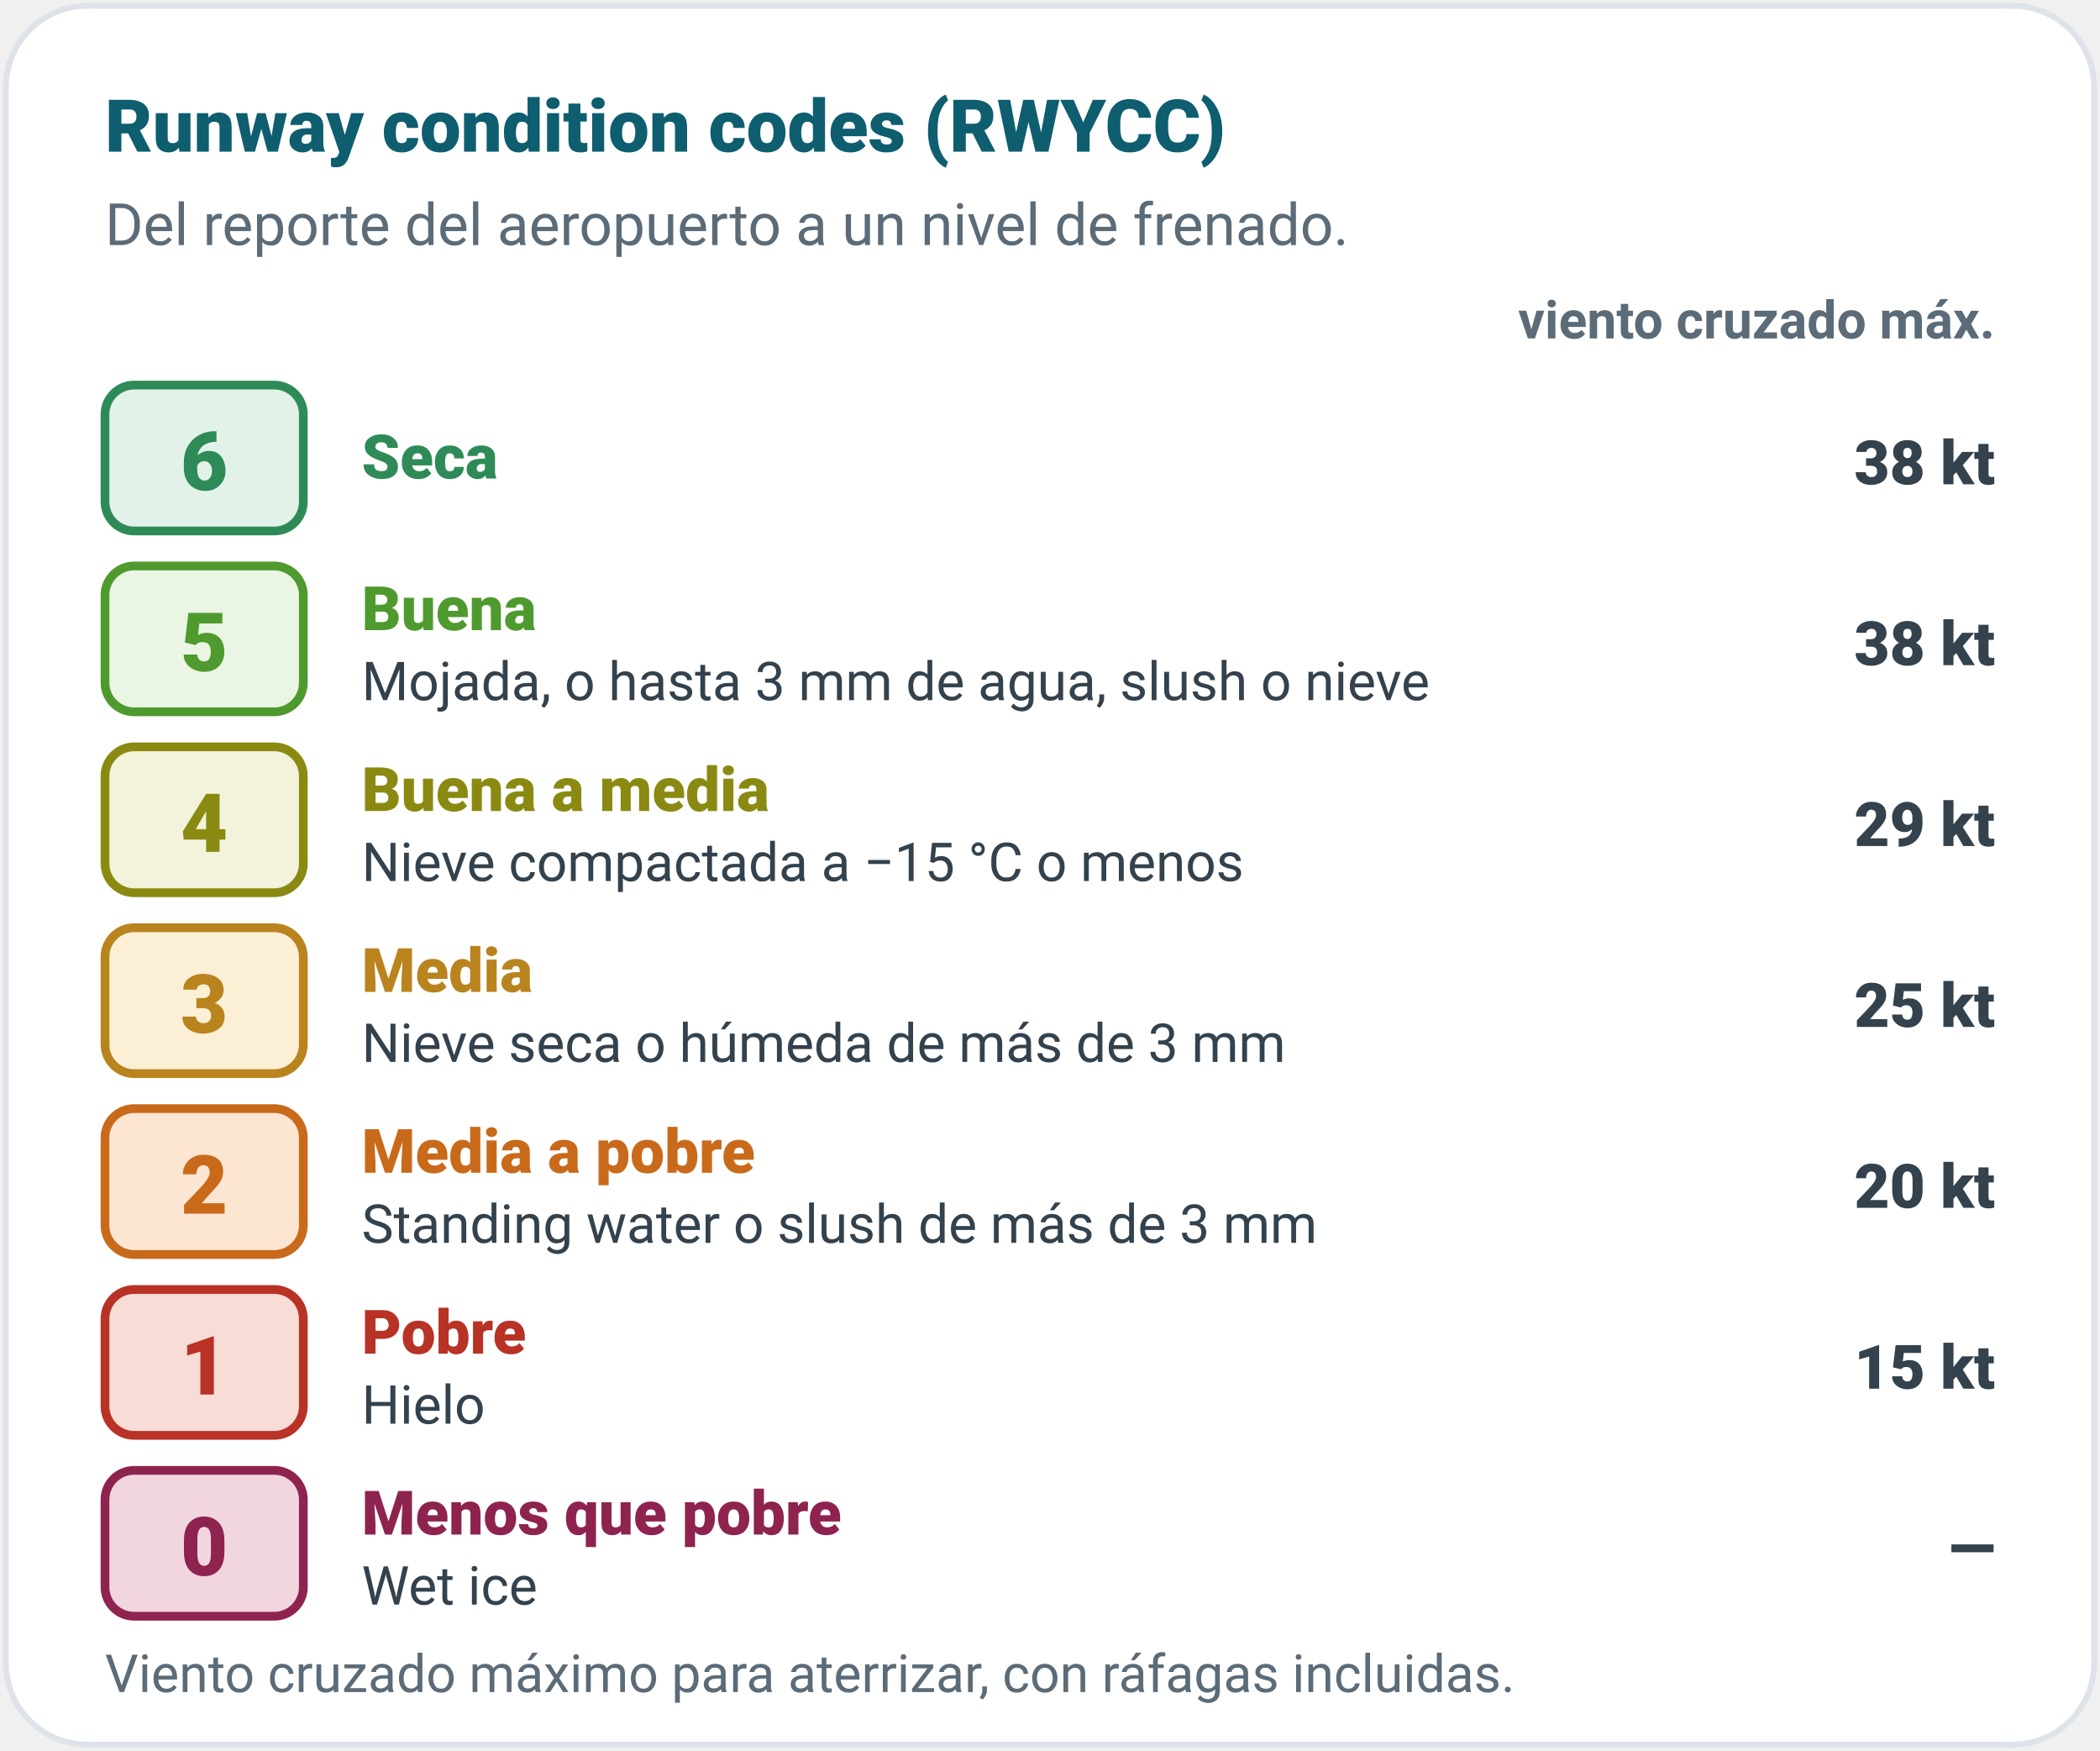
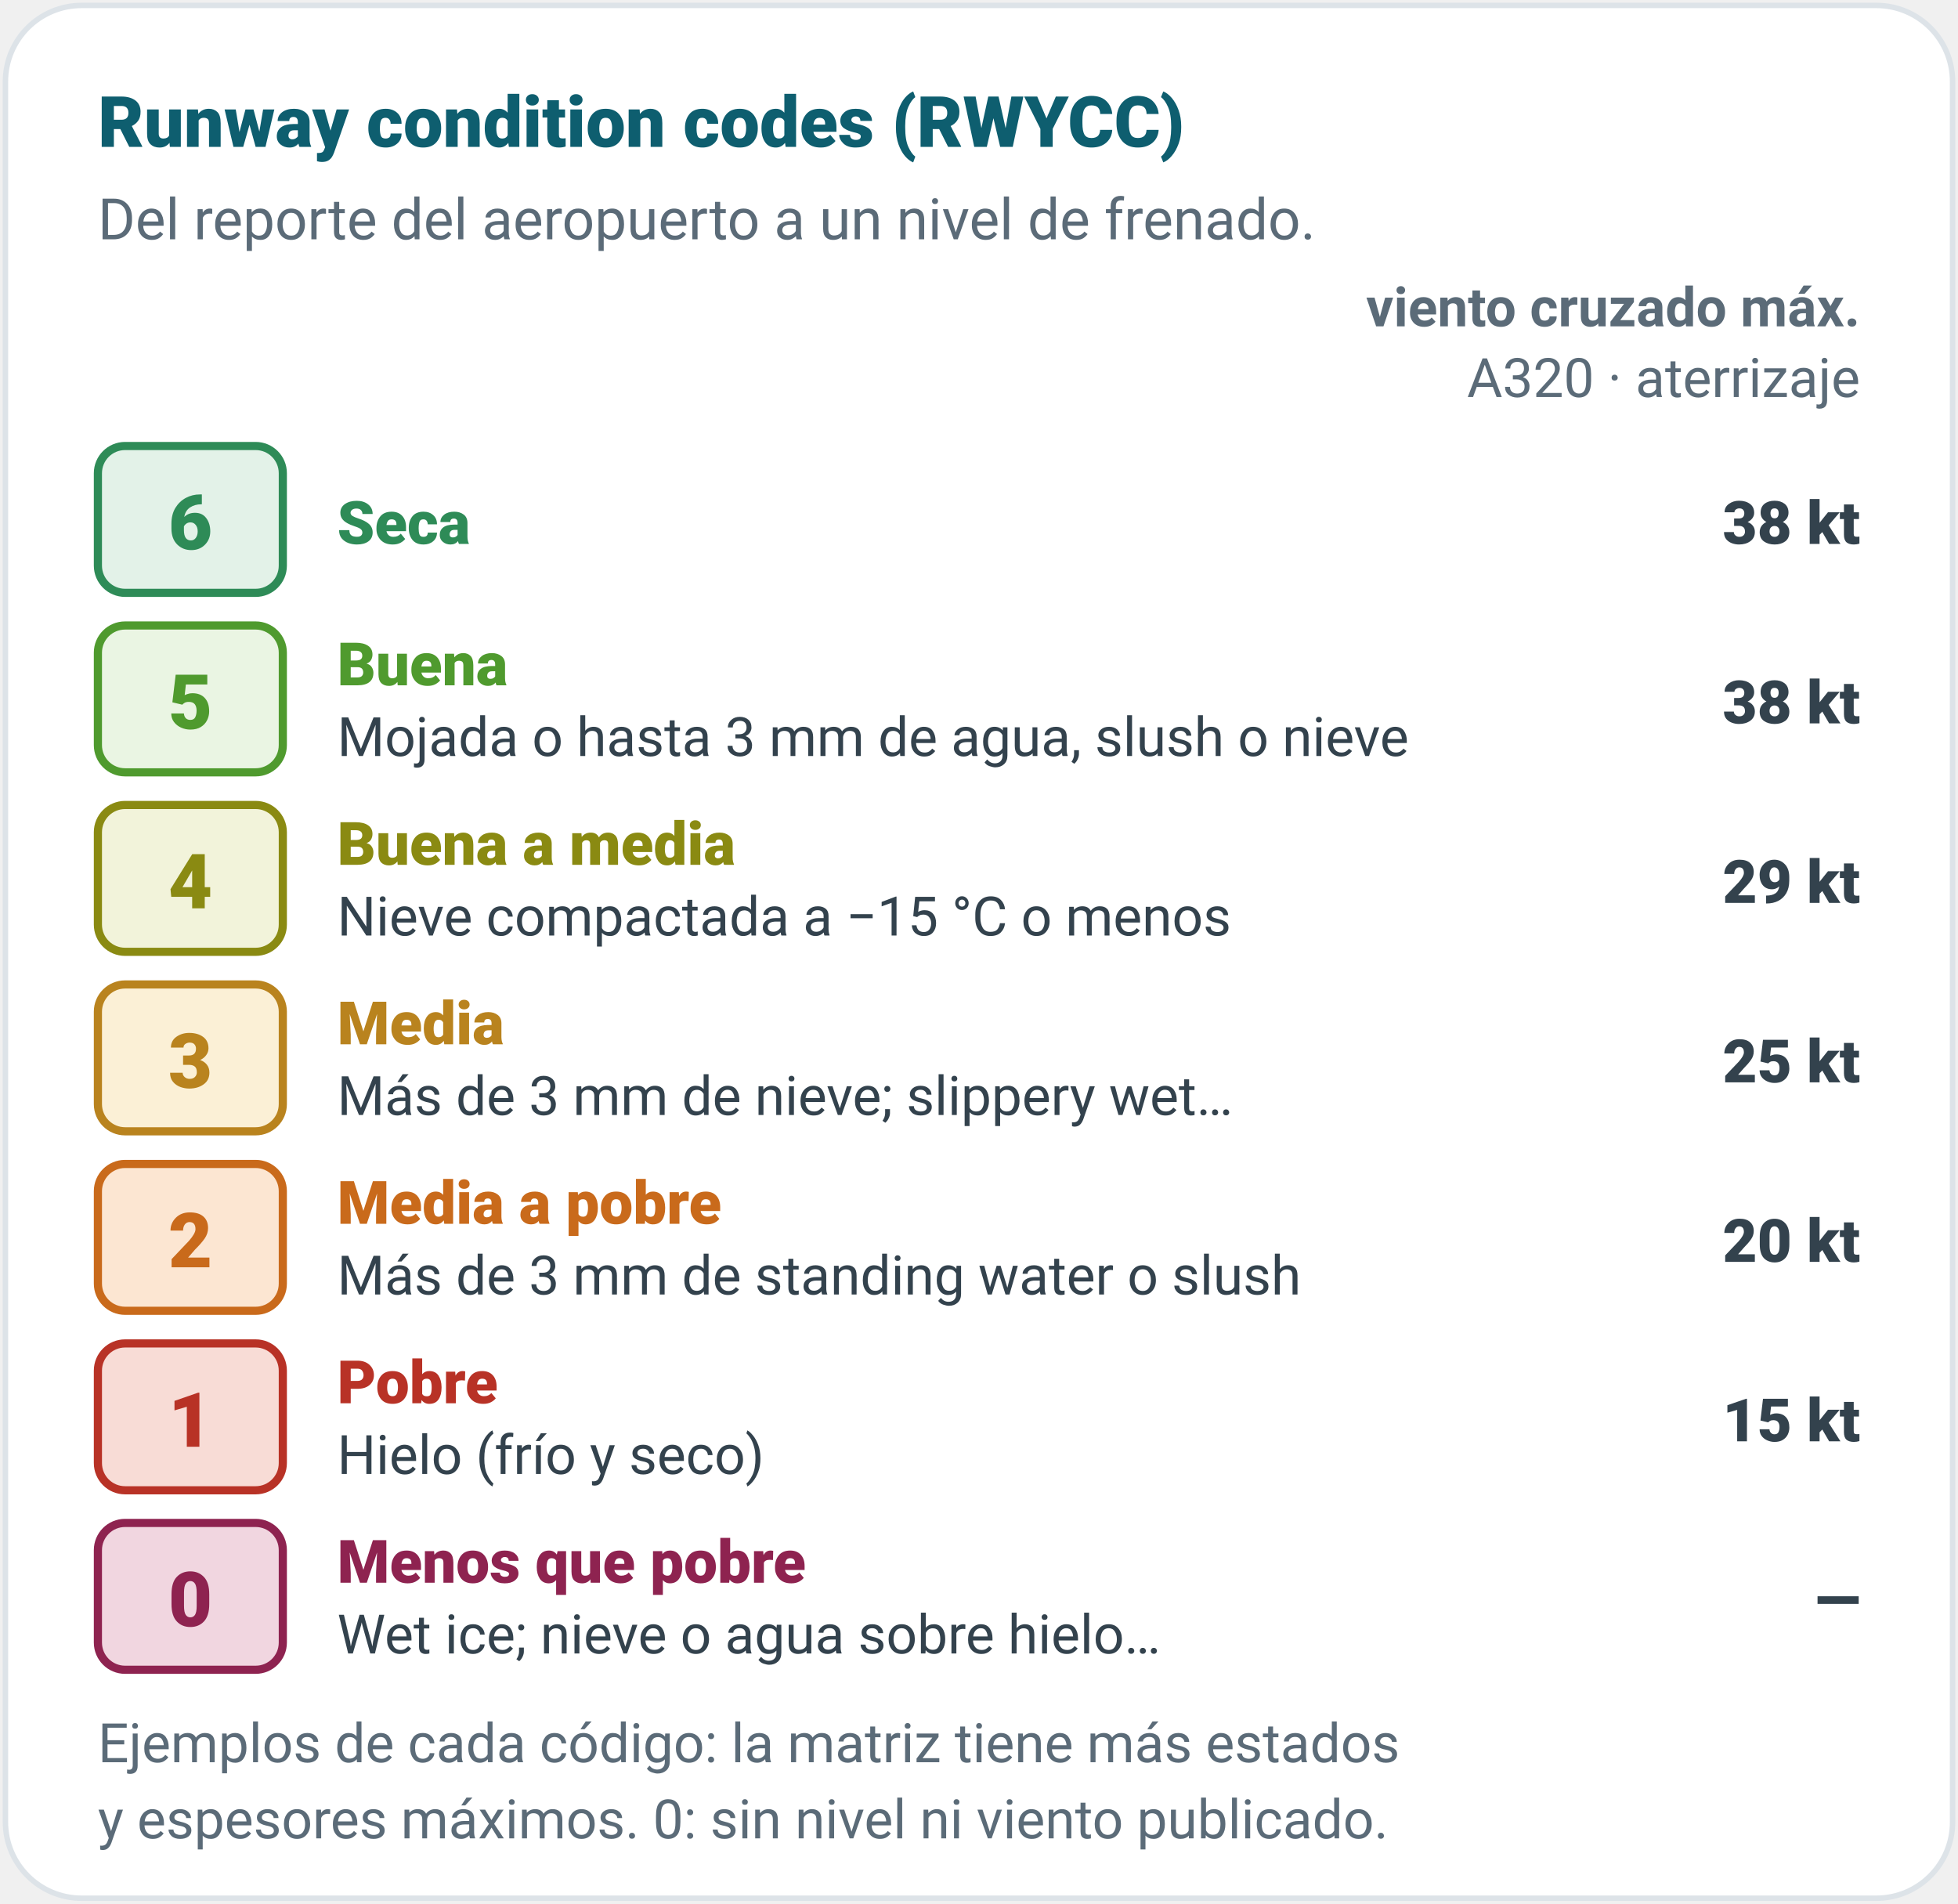
- <svg xmlns="http://www.w3.org/2000/svg" viewBox="0 0 360 300" font-family="system-ui, -apple-system, 'Segoe UI', Roboto, sans-serif" role="img" aria-labelledby="t d">
-   <rect x="1" y="1" width="358" height="298" rx="14" fill="#FFFFFF" stroke="#DDE3E8" />
-   <text x="18" y="26" font-size="12.5" font-weight="800" fill="#0E5E6F">Runway condition codes (RWYCC)</text>
-   <text x="18" y="42" font-size="10" fill="#5B6B78">Del reporte del aeropuerto a un nivel de frenado.</text>
-   <text x="342" y="58" text-anchor="end" font-size="9" font-weight="700" fill="#5B6B78">viento cruzado máx.</text>
-   <rect x="18" y="66" width="34" height="25" rx="5" fill="#E3F2E8" stroke="#2E8B57" stroke-width="1.5" />
-   <text x="35" y="84" text-anchor="middle" font-size="14" font-weight="800" fill="#2E8B57">6</text>
-   <text x="62" y="82" font-size="10.5" font-weight="800" fill="#2E8B57">Seca</text>
-   <text x="342" y="83" text-anchor="end" font-size="10.5" font-weight="800" fill="#33424D">38 kt</text>
-   <rect x="18" y="97" width="34" height="25" rx="5" fill="#EAF5E3" stroke="#4F9A2E" stroke-width="1.5" />
-   <text x="35" y="115" text-anchor="middle" font-size="14" font-weight="800" fill="#4F9A2E">5</text>
-   <text x="62" y="108" font-size="10.5" font-weight="800" fill="#4F9A2E">Buena</text>
-   <text x="62" y="120" font-size="9.2" fill="#33424D">Mojada, o hasta 3 mm de agua, slush o nieve</text>
-   <text x="342" y="114" text-anchor="end" font-size="10.5" font-weight="800" fill="#33424D">38 kt</text>
-   <rect x="18" y="128" width="34" height="25" rx="5" fill="#F2F3DA" stroke="#8A8A12" stroke-width="1.5" />
-   <text x="35" y="146" text-anchor="middle" font-size="14" font-weight="800" fill="#8A8A12">4</text>
-   <text x="62" y="139" font-size="10.5" font-weight="800" fill="#8A8A12">Buena a media</text>
-   <text x="62" y="151" font-size="9.2" fill="#33424D">Nieve compactada a −15 °C o menos</text>
-   <text x="342" y="145" text-anchor="end" font-size="10.5" font-weight="800" fill="#33424D">29 kt</text>
-   <rect x="18" y="159" width="34" height="25" rx="5" fill="#FBF0D6" stroke="#B9831E" stroke-width="1.5" />
-   <text x="35" y="177" text-anchor="middle" font-size="14" font-weight="800" fill="#B9831E">3</text>
-   <text x="62" y="170" font-size="10.5" font-weight="800" fill="#B9831E">Media</text>
-   <text x="62" y="182" font-size="9.2" fill="#33424D">Nieve seca o húmeda de más de 3 mm</text>
-   <text x="342" y="176" text-anchor="end" font-size="10.5" font-weight="800" fill="#33424D">25 kt</text>
-   <rect x="18" y="190" width="34" height="25" rx="5" fill="#FCE6D2" stroke="#C96A1B" stroke-width="1.5" />
-   <text x="35" y="208" text-anchor="middle" font-size="14" font-weight="800" fill="#C96A1B">2</text>
-   <text x="62" y="201" font-size="10.5" font-weight="800" fill="#C96A1B">Media a pobre</text>
-   <text x="62" y="213" font-size="9.2" fill="#33424D">Standing water o slush de más de 3 mm</text>
-   <text x="342" y="207" text-anchor="end" font-size="10.5" font-weight="800" fill="#33424D">20 kt</text>
-   <rect x="18" y="221" width="34" height="25" rx="5" fill="#F8DCD6" stroke="#B83226" stroke-width="1.5" />
-   <text x="35" y="239" text-anchor="middle" font-size="14" font-weight="800" fill="#B83226">1</text>
-   <text x="62" y="232" font-size="10.5" font-weight="800" fill="#B83226">Pobre</text>
-   <text x="62" y="244" font-size="9.2" fill="#33424D">Hielo</text>
-   <text x="342" y="238" text-anchor="end" font-size="10.5" font-weight="800" fill="#33424D">15 kt</text>
-   <rect x="18" y="252" width="34" height="25" rx="5" fill="#F1D6E0" stroke="#8E2350" stroke-width="1.5" />
-   <text x="35" y="270" text-anchor="middle" font-size="14" font-weight="800" fill="#8E2350">0</text>
-   <text x="62" y="263" font-size="10.5" font-weight="800" fill="#8E2350">Menos que pobre</text>
-   <text x="62" y="275" font-size="9.2" fill="#33424D">Wet ice</text>
-   <text x="342" y="269" text-anchor="end" font-size="10.5" font-weight="800" fill="#33424D">—</text>
-   <text x="18" y="290" font-size="9" fill="#5B6B78">Viento cruzado máximo para aterrizar, con ráfagas incluidas.</text>
+ <svg xmlns="http://www.w3.org/2000/svg" viewBox="0 0 360 350" font-family="system-ui, -apple-system, 'Segoe UI', Roboto, sans-serif" role="img" aria-labelledby="t d">
+   <rect x="1" y="1" width="358" height="348" rx="14" fill="#FFFFFF" stroke="#DDE3E8" />
+   <text x="18" y="27" font-size="13" font-weight="800" fill="#0E5E6F">Runway condition codes (RWYCC)</text>
+   <text x="18" y="44" font-size="10.5" fill="#5B6B78">Del reporte del aeropuerto a un nivel de frenado.</text>
+   <text x="342" y="60" text-anchor="end" font-size="10" font-weight="700" fill="#5B6B78">viento cruzado máx.</text>
+   <text x="342" y="73" text-anchor="end" font-size="10" fill="#5B6B78">A320 · aterrizaje</text>
+   <rect x="18" y="82" width="34" height="27" rx="5" fill="#E3F2E8" stroke="#2E8B57" stroke-width="1.5" />
+   <text x="35" y="101" text-anchor="middle" font-size="14" font-weight="800" fill="#2E8B57">6</text>
+   <text x="62" y="100" font-size="11" font-weight="800" fill="#2E8B57">Seca</text>
+   <text x="342" y="100" text-anchor="end" font-size="11" font-weight="800" fill="#33424D">38 kt</text>
+   <rect x="18" y="115" width="34" height="27" rx="5" fill="#EAF5E3" stroke="#4F9A2E" stroke-width="1.5" />
+   <text x="35" y="134" text-anchor="middle" font-size="14" font-weight="800" fill="#4F9A2E">5</text>
+   <text x="62" y="126" font-size="11" font-weight="800" fill="#4F9A2E">Buena</text>
+   <text x="62" y="139" font-size="10" fill="#33424D">Mojada o hasta 3 mm de agua, slush o nieve</text>
+   <text x="342" y="133" text-anchor="end" font-size="11" font-weight="800" fill="#33424D">38 kt</text>
+   <rect x="18" y="148" width="34" height="27" rx="5" fill="#F2F3DA" stroke="#8A8A12" stroke-width="1.5" />
+   <text x="35" y="167" text-anchor="middle" font-size="14" font-weight="800" fill="#8A8A12">4</text>
+   <text x="62" y="159" font-size="11" font-weight="800" fill="#8A8A12">Buena a media</text>
+   <text x="62" y="172" font-size="10" fill="#33424D">Nieve compactada a −15 °C o menos</text>
+   <text x="342" y="166" text-anchor="end" font-size="11" font-weight="800" fill="#33424D">29 kt</text>
+   <rect x="18" y="181" width="34" height="27" rx="5" fill="#FBF0D6" stroke="#B9831E" stroke-width="1.5" />
+   <text x="35" y="200" text-anchor="middle" font-size="14" font-weight="800" fill="#B9831E">3</text>
+   <text x="62" y="192" font-size="11" font-weight="800" fill="#B9831E">Media</text>
+   <text x="62" y="205" font-size="10" fill="#33424D">Más de 3 mm de nieve; slippery wet…</text>
+   <text x="342" y="199" text-anchor="end" font-size="11" font-weight="800" fill="#33424D">25 kt</text>
+   <rect x="18" y="214" width="34" height="27" rx="5" fill="#FCE6D2" stroke="#C96A1B" stroke-width="1.5" />
+   <text x="35" y="233" text-anchor="middle" font-size="14" font-weight="800" fill="#C96A1B">2</text>
+   <text x="62" y="225" font-size="11" font-weight="800" fill="#C96A1B">Media a pobre</text>
+   <text x="62" y="238" font-size="10" fill="#33424D">Más de 3 mm de standing water o slush</text>
+   <text x="342" y="232" text-anchor="end" font-size="11" font-weight="800" fill="#33424D">20 kt</text>
+   <rect x="18" y="247" width="34" height="27" rx="5" fill="#F8DCD6" stroke="#B83226" stroke-width="1.5" />
+   <text x="35" y="266" text-anchor="middle" font-size="14" font-weight="800" fill="#B83226">1</text>
+   <text x="62" y="258" font-size="11" font-weight="800" fill="#B83226">Pobre</text>
+   <text x="62" y="271" font-size="10" fill="#33424D">Hielo (frío y seco)</text>
+   <text x="342" y="265" text-anchor="end" font-size="11" font-weight="800" fill="#33424D">15 kt</text>
+   <rect x="18" y="280" width="34" height="27" rx="5" fill="#F1D6E0" stroke="#8E2350" stroke-width="1.5" />
+   <text x="35" y="299" text-anchor="middle" font-size="14" font-weight="800" fill="#8E2350">0</text>
+   <text x="62" y="291" font-size="11" font-weight="800" fill="#8E2350">Menos que pobre</text>
+   <text x="62" y="304" font-size="10" fill="#33424D">Wet ice; nieve o agua sobre hielo…</text>
+   <text x="342" y="298" text-anchor="end" font-size="11" font-weight="800" fill="#33424D">—</text>
+   <text x="18" y="324" font-size="10" fill="#5B6B78">Ejemplos de cada código: la matriz tiene más estados</text>
+   <text x="18" y="338" font-size="10" fill="#5B6B78">y espesores máximos. 0: sin nivel ni viento publicado.</text>
</svg>
